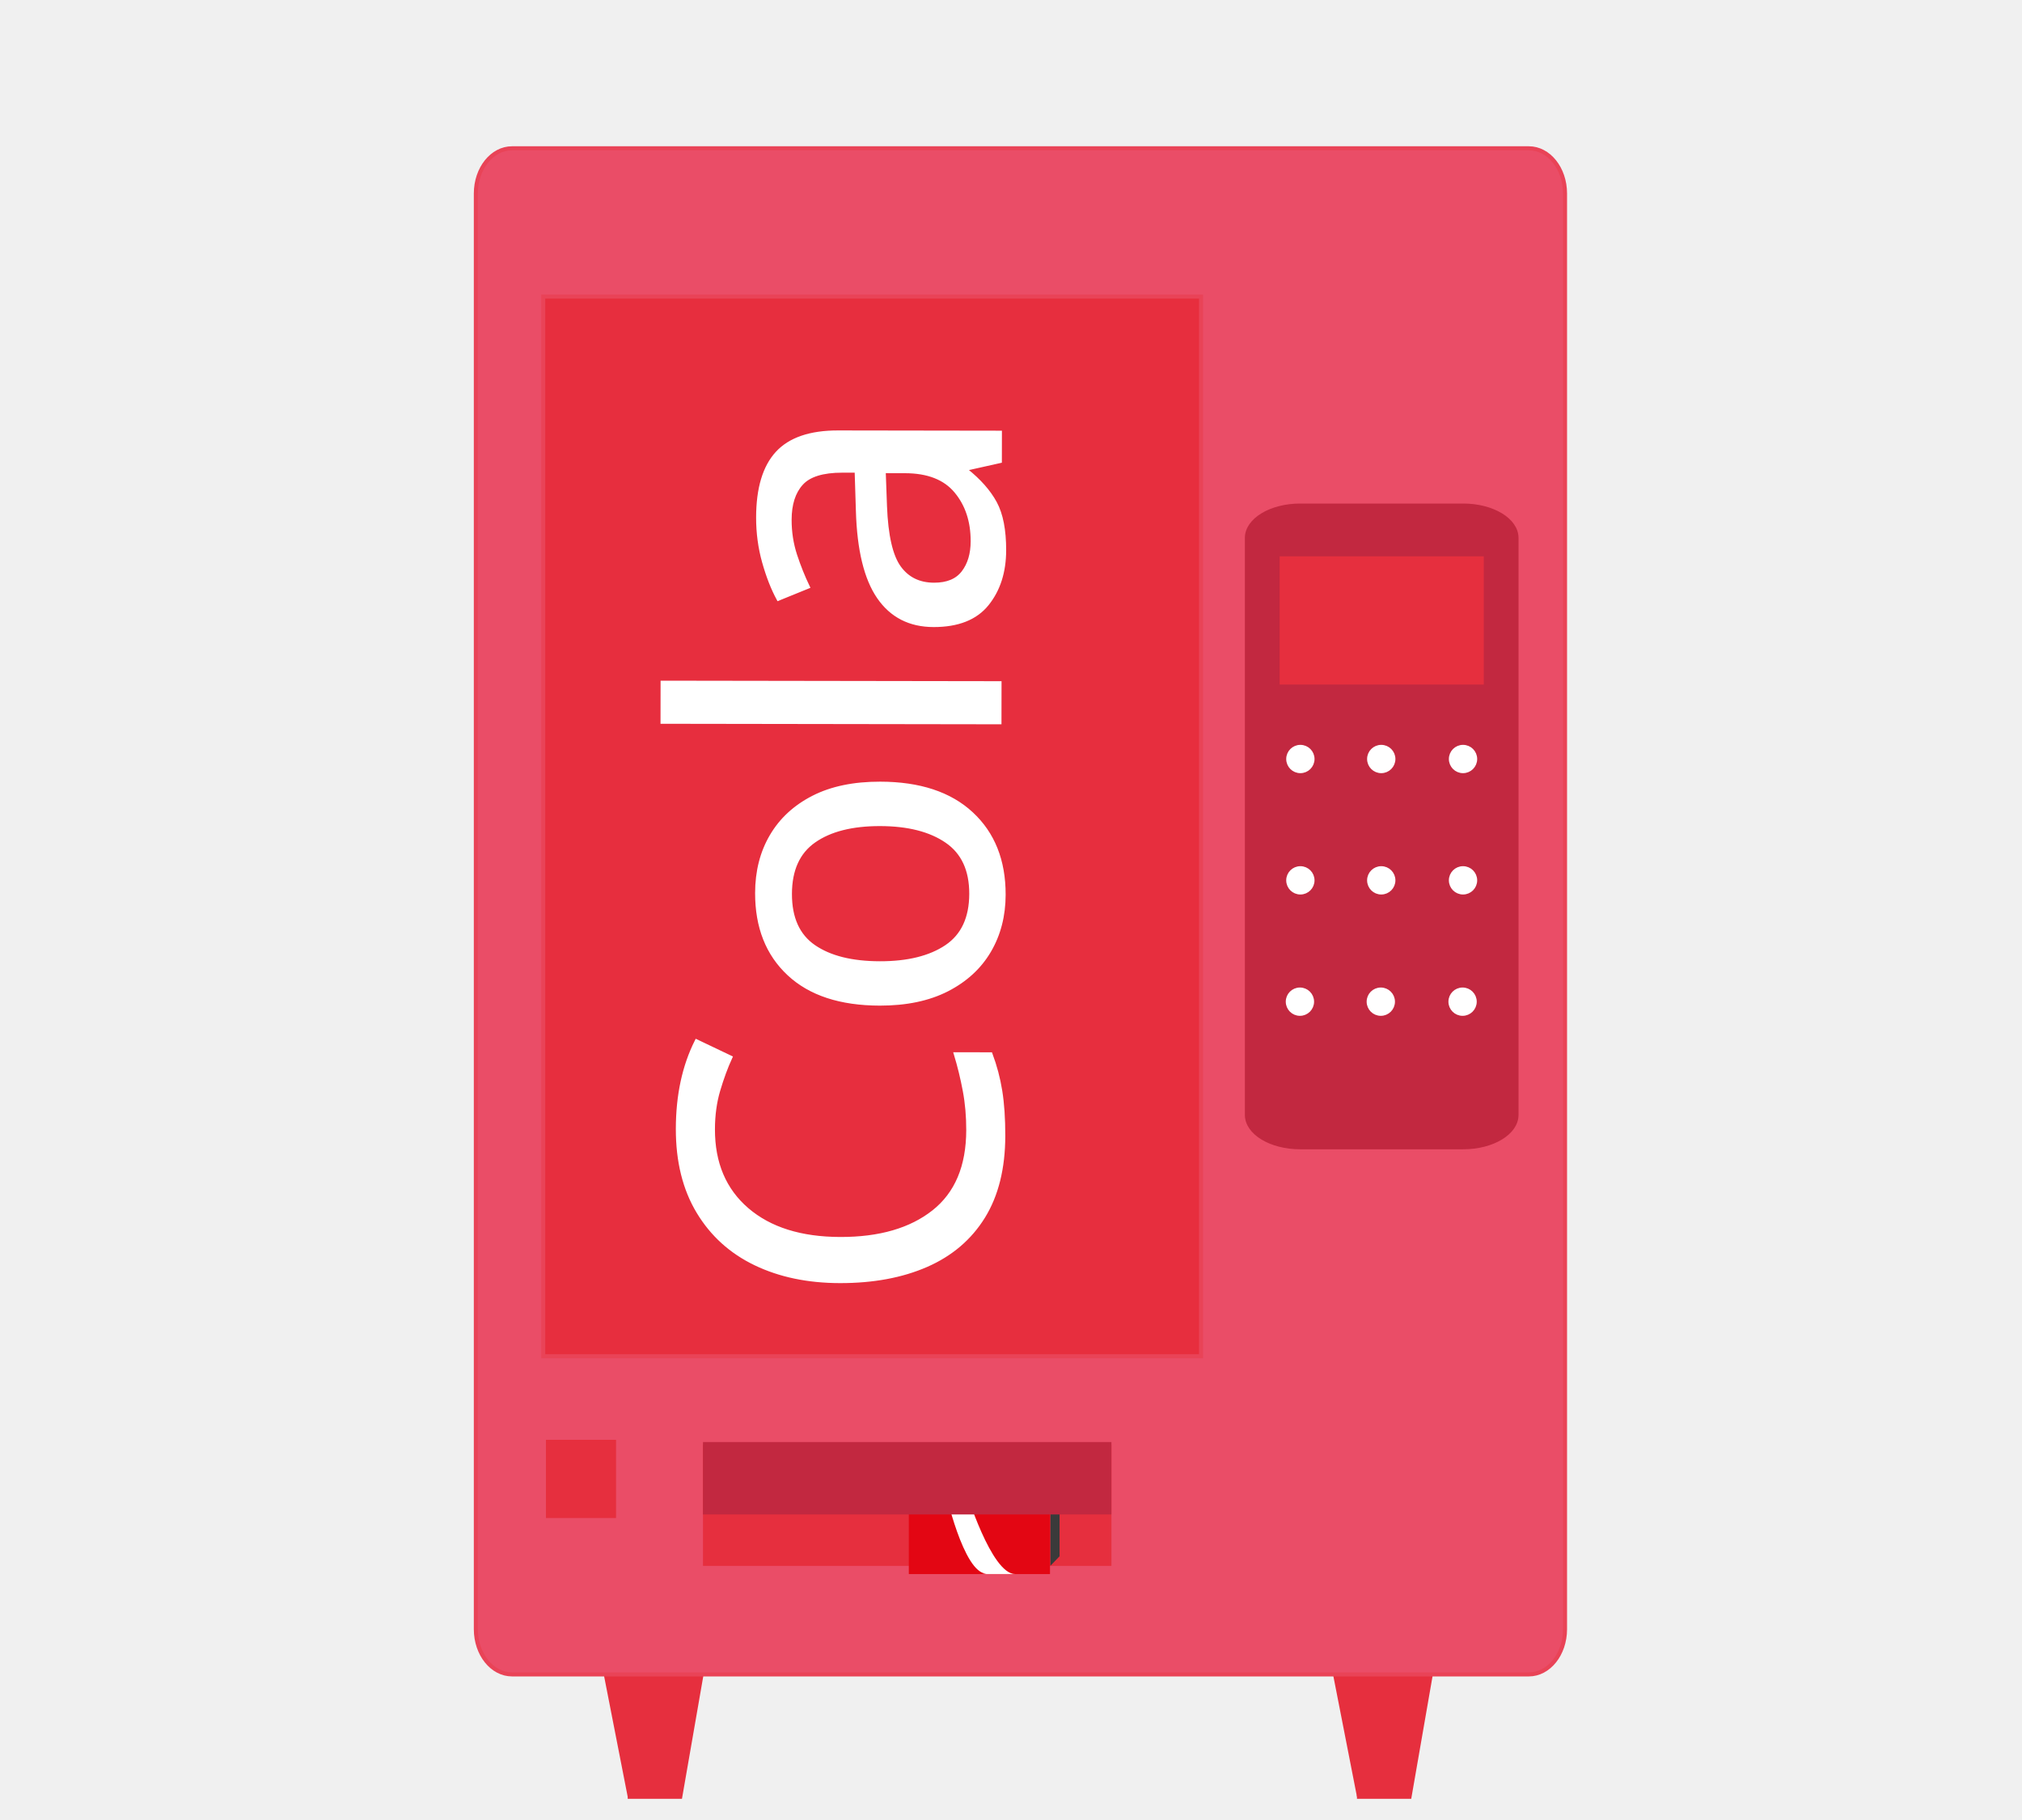
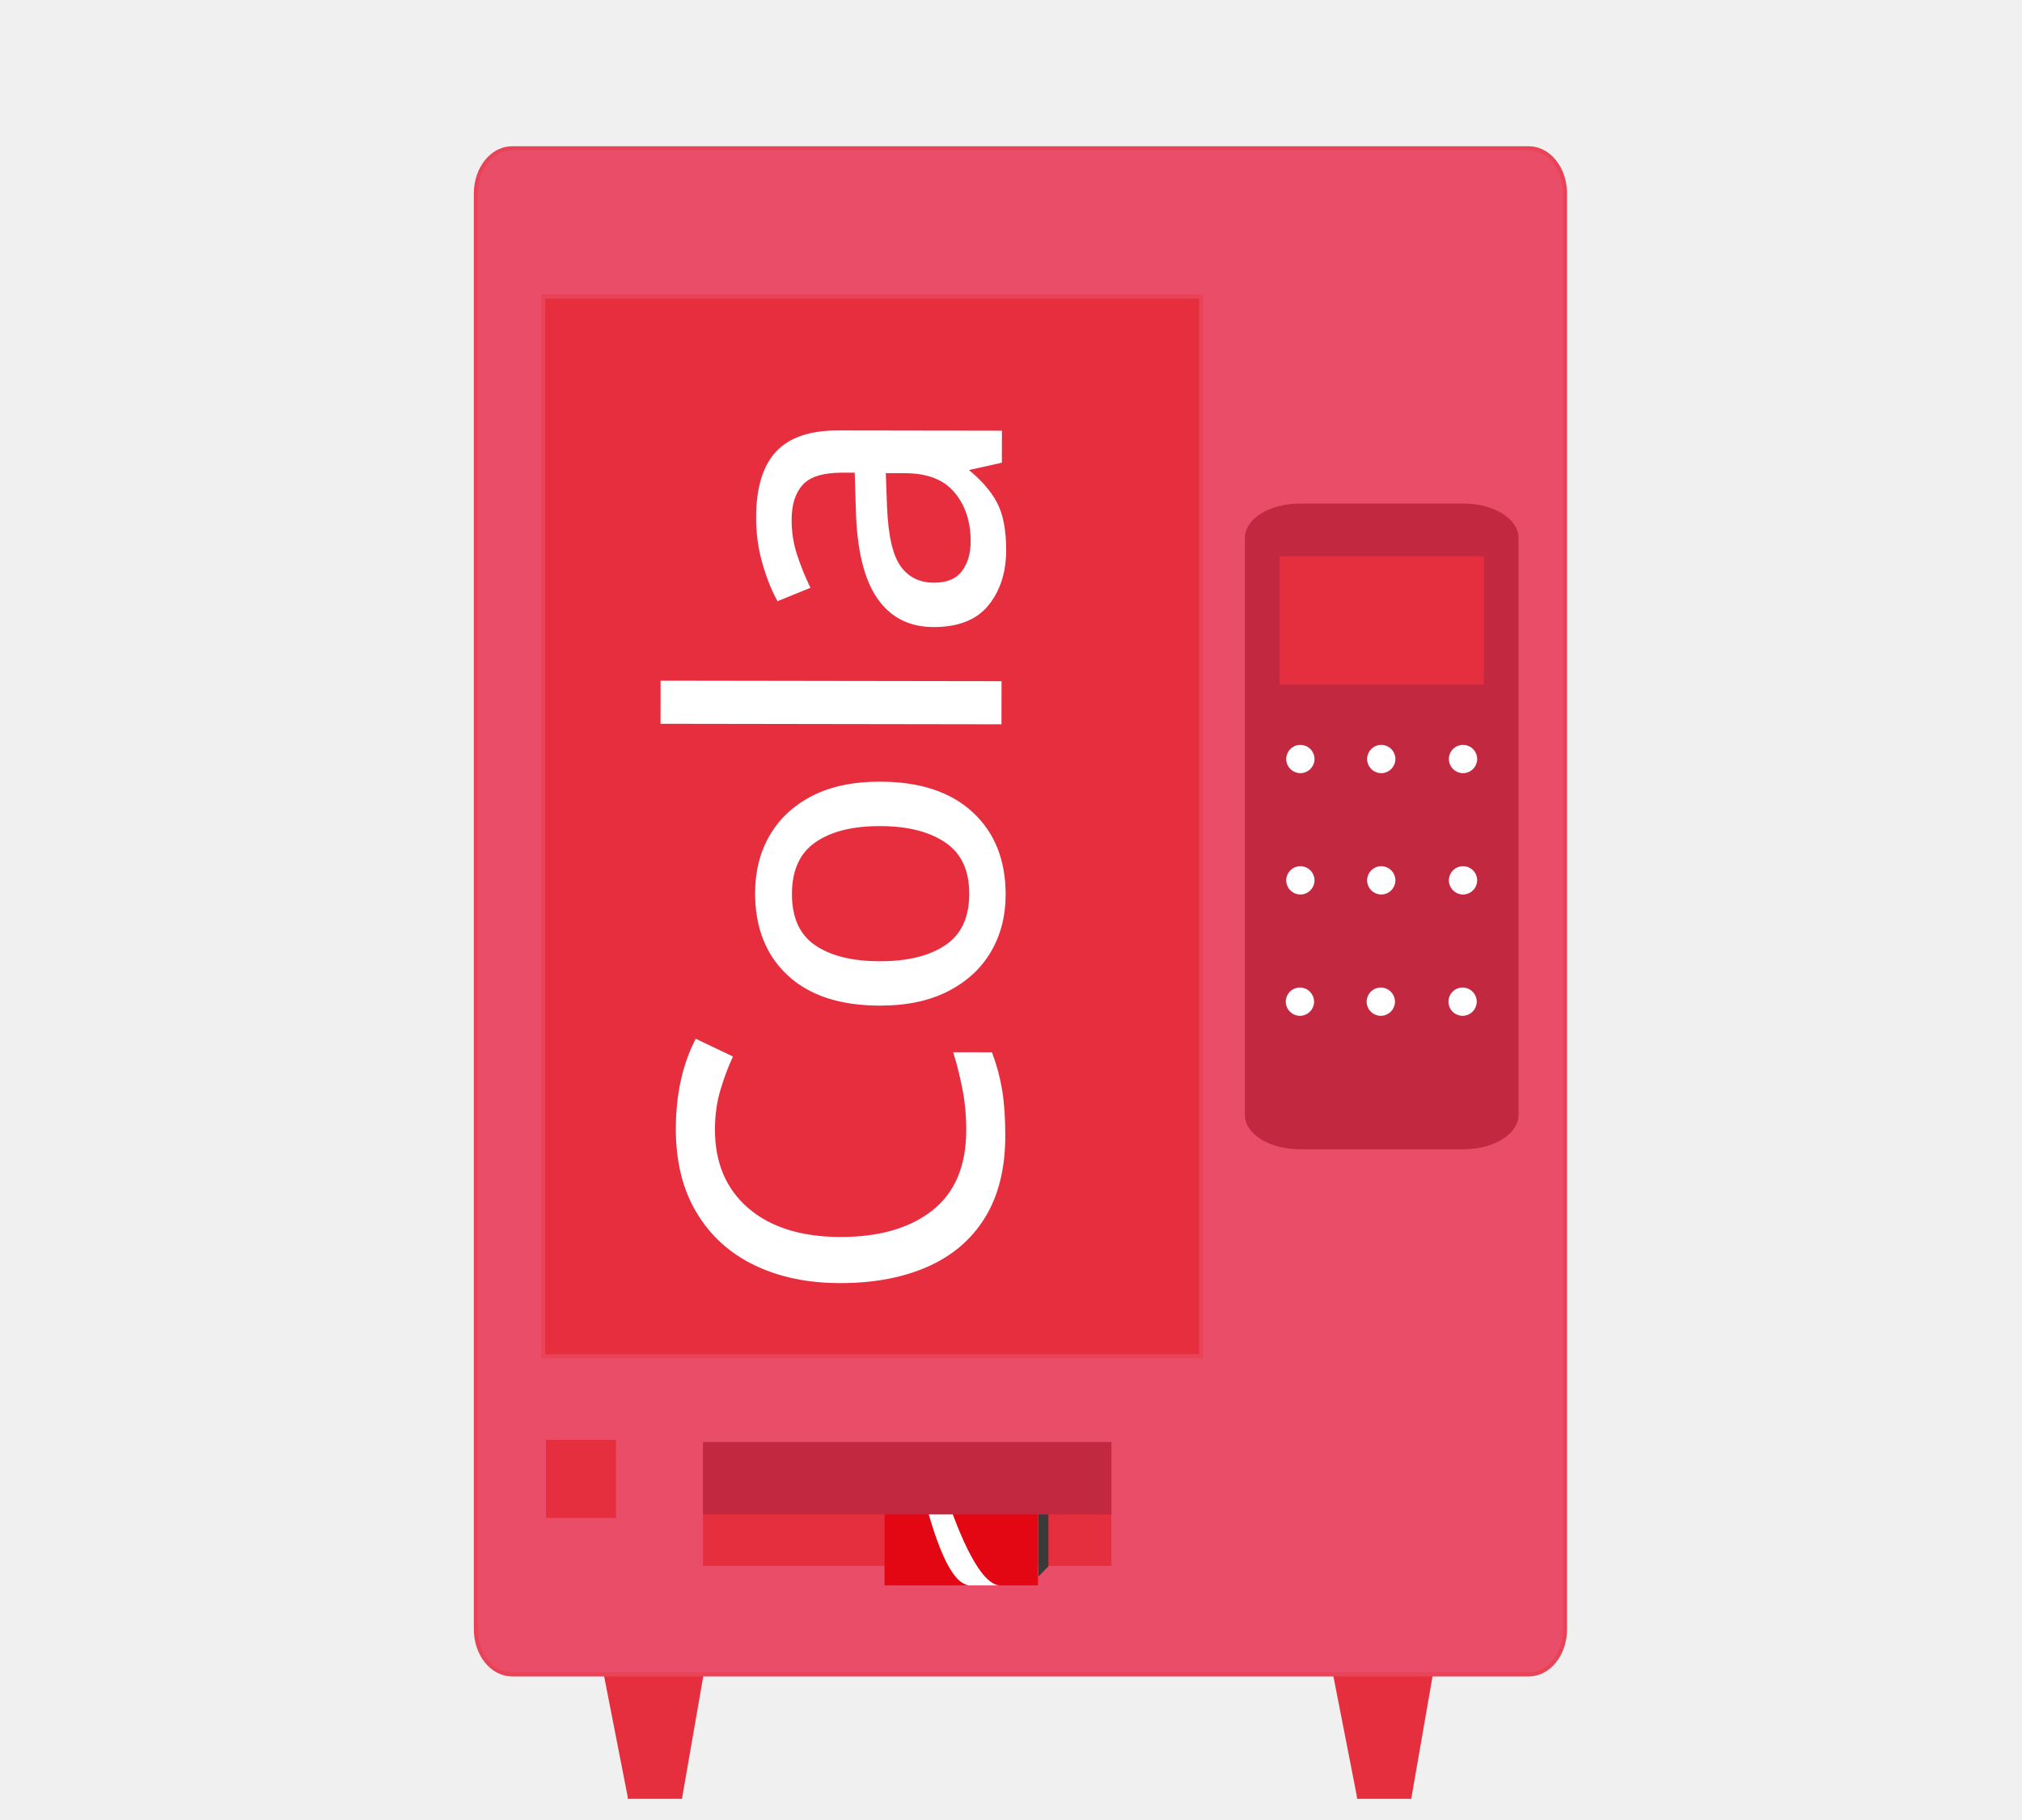
<svg xmlns="http://www.w3.org/2000/svg" width="500" height="450" viewBox="0 0 500 450">
  <path d="M155.216 444.255h13l6.117-35.177h-26m187.217 35.177h13l6.118-35.177h-26.001" fill="#E62F3E" stroke="#E62F3E" stroke-miterlimit="10" />
  <path fill="#EA4D67" stroke="#E94357" stroke-miterlimit="10" d="M387 402.829c0 6.169-4.005 11.171-8.944 11.171H126.612c-4.94 0-8.945-5.002-8.945-11.171V47.837c0-6.169 4.005-11.171 8.945-11.171h251.444c4.939 0 8.944 5.001 8.944 11.171v354.992z" />
  <path fill="#E72E3E" stroke="#E94357" stroke-miterlimit="10" d="M134.333 73.333H297v262H134.333z" />
  <text transform="rotate(-89.914 285.457 38.1)" fill="#FFF" stroke="#FFF" stroke-miterlimit="10" font-family="'Windsor-Regular'" font-size="109.624">Cola</text>
  <path fill="#E62F3E" d="M135 356h17.333v19.334H135z" />
  <path fill="#E62F3E" stroke="#E62F3E" stroke-miterlimit="10" d="M174.333 357.667h100v29h-100z" />
-   <path fill="#E30613" d="M224.732 368.489h34.908v20.702h-34.908z" />
-   <path fill="#3A3A3A" d="M259.744 370.644v16.502l2.267-2.356v-11.859z" />
-   <path fill="#FFF" d="M242.849 389.191h8.186c-5.948 0-12.224-20.736-12.224-20.736l-5.129-.109s4.547 20.734 10.259 20.734l-1.092.111z" />
+   <path fill="#E30613" d="M218.732 369.861h37.937v22.127h-37.937z" />
+   <path fill="#3A3A3A" d="M256.784 372.166v17.636l2.461-2.518v-12.676z" />
+   <path fill="#FFF" d="M238.421 391.988h8.895c-6.464 0-13.285-22.164-13.285-22.164l-5.575-.116s4.944 22.161 11.15 22.161l-1.185.119z" />
  <path fill="#C22840" stroke="#C22840" stroke-miterlimit="10" d="M174.333 357.042h100v16.917h-100zM375 275.667c0 4.418-5.904 8-13.188 8h-40.291c-7.283 0-13.188-3.582-13.188-8V133c0-4.418 5.904-8 13.188-8h40.291c7.283 0 13.188 3.582 13.188 8v142.667z" />
  <path fill="#E62F3E" stroke="#E62F3E" stroke-miterlimit="10" d="M316.928 138.055h49.479v30.695h-49.479z" />
  <g fill="#FFF" stroke="#FFF" stroke-miterlimit="10">
    <circle cx="321.556" cy="187.667" r="3" />
    <circle cx="341.556" cy="187.667" r="3" />
    <circle cx="361.777" cy="187.667" r="3" />
    <circle cx="321.556" cy="217.667" r="3" />
    <circle cx="341.556" cy="217.667" r="3" />
    <circle cx="361.777" cy="217.667" r="3" />
    <circle cx="321.445" cy="247.666" r="3" />
    <circle cx="341.445" cy="247.666" r="3" />
    <circle cx="361.667" cy="247.666" r="3" />
  </g>
</svg>
